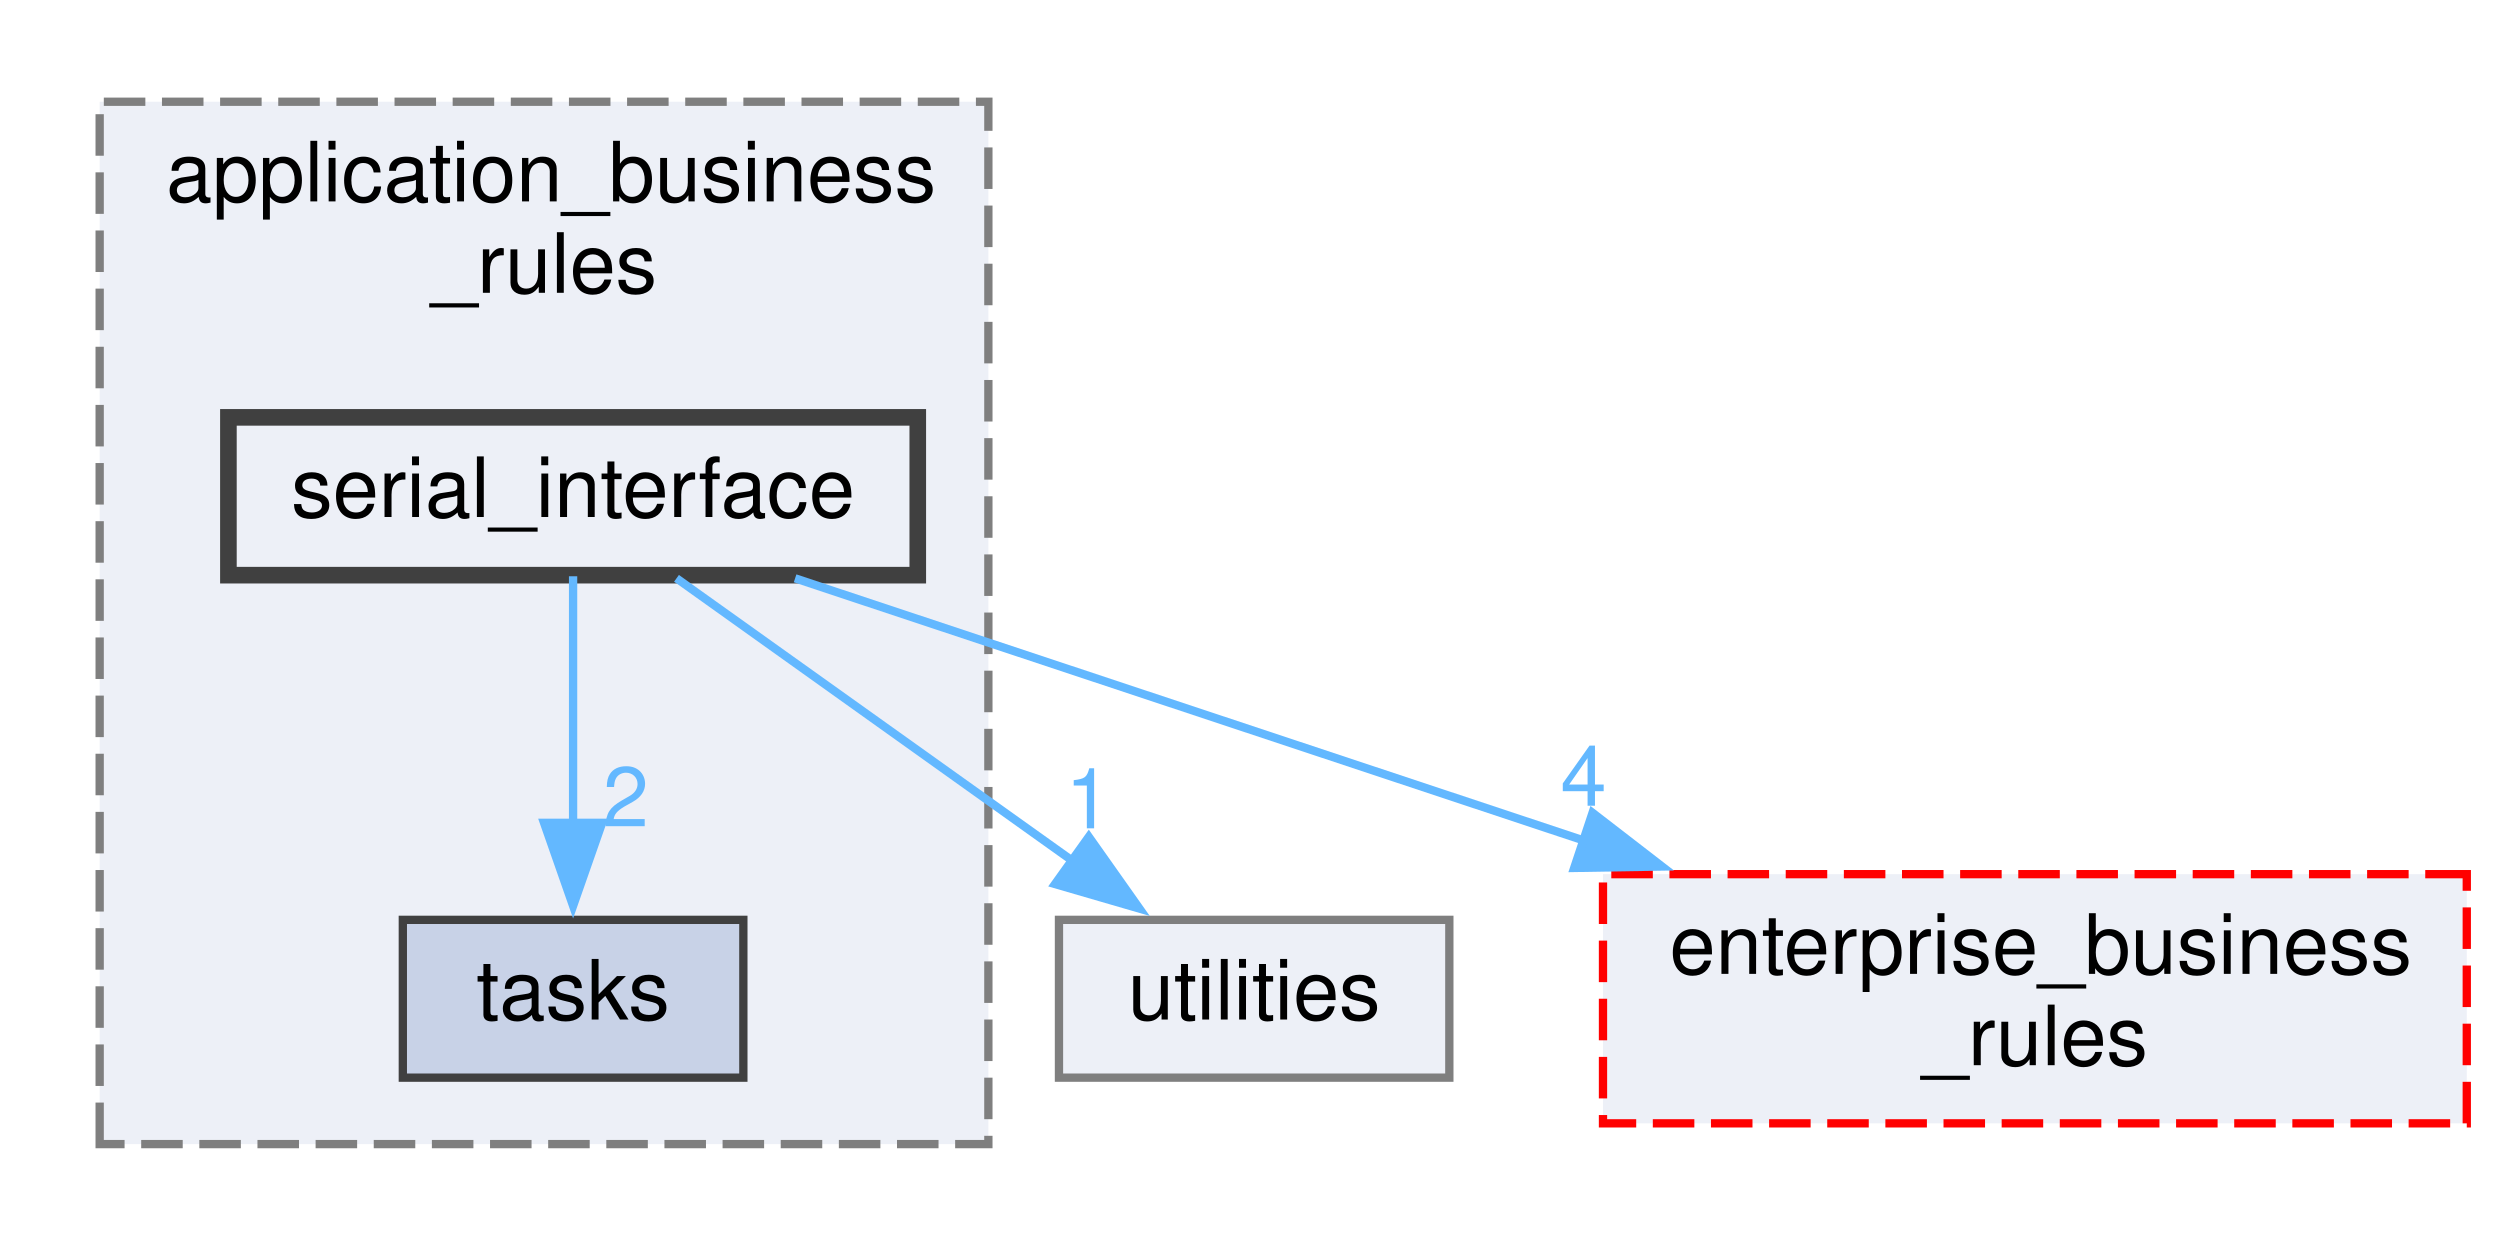
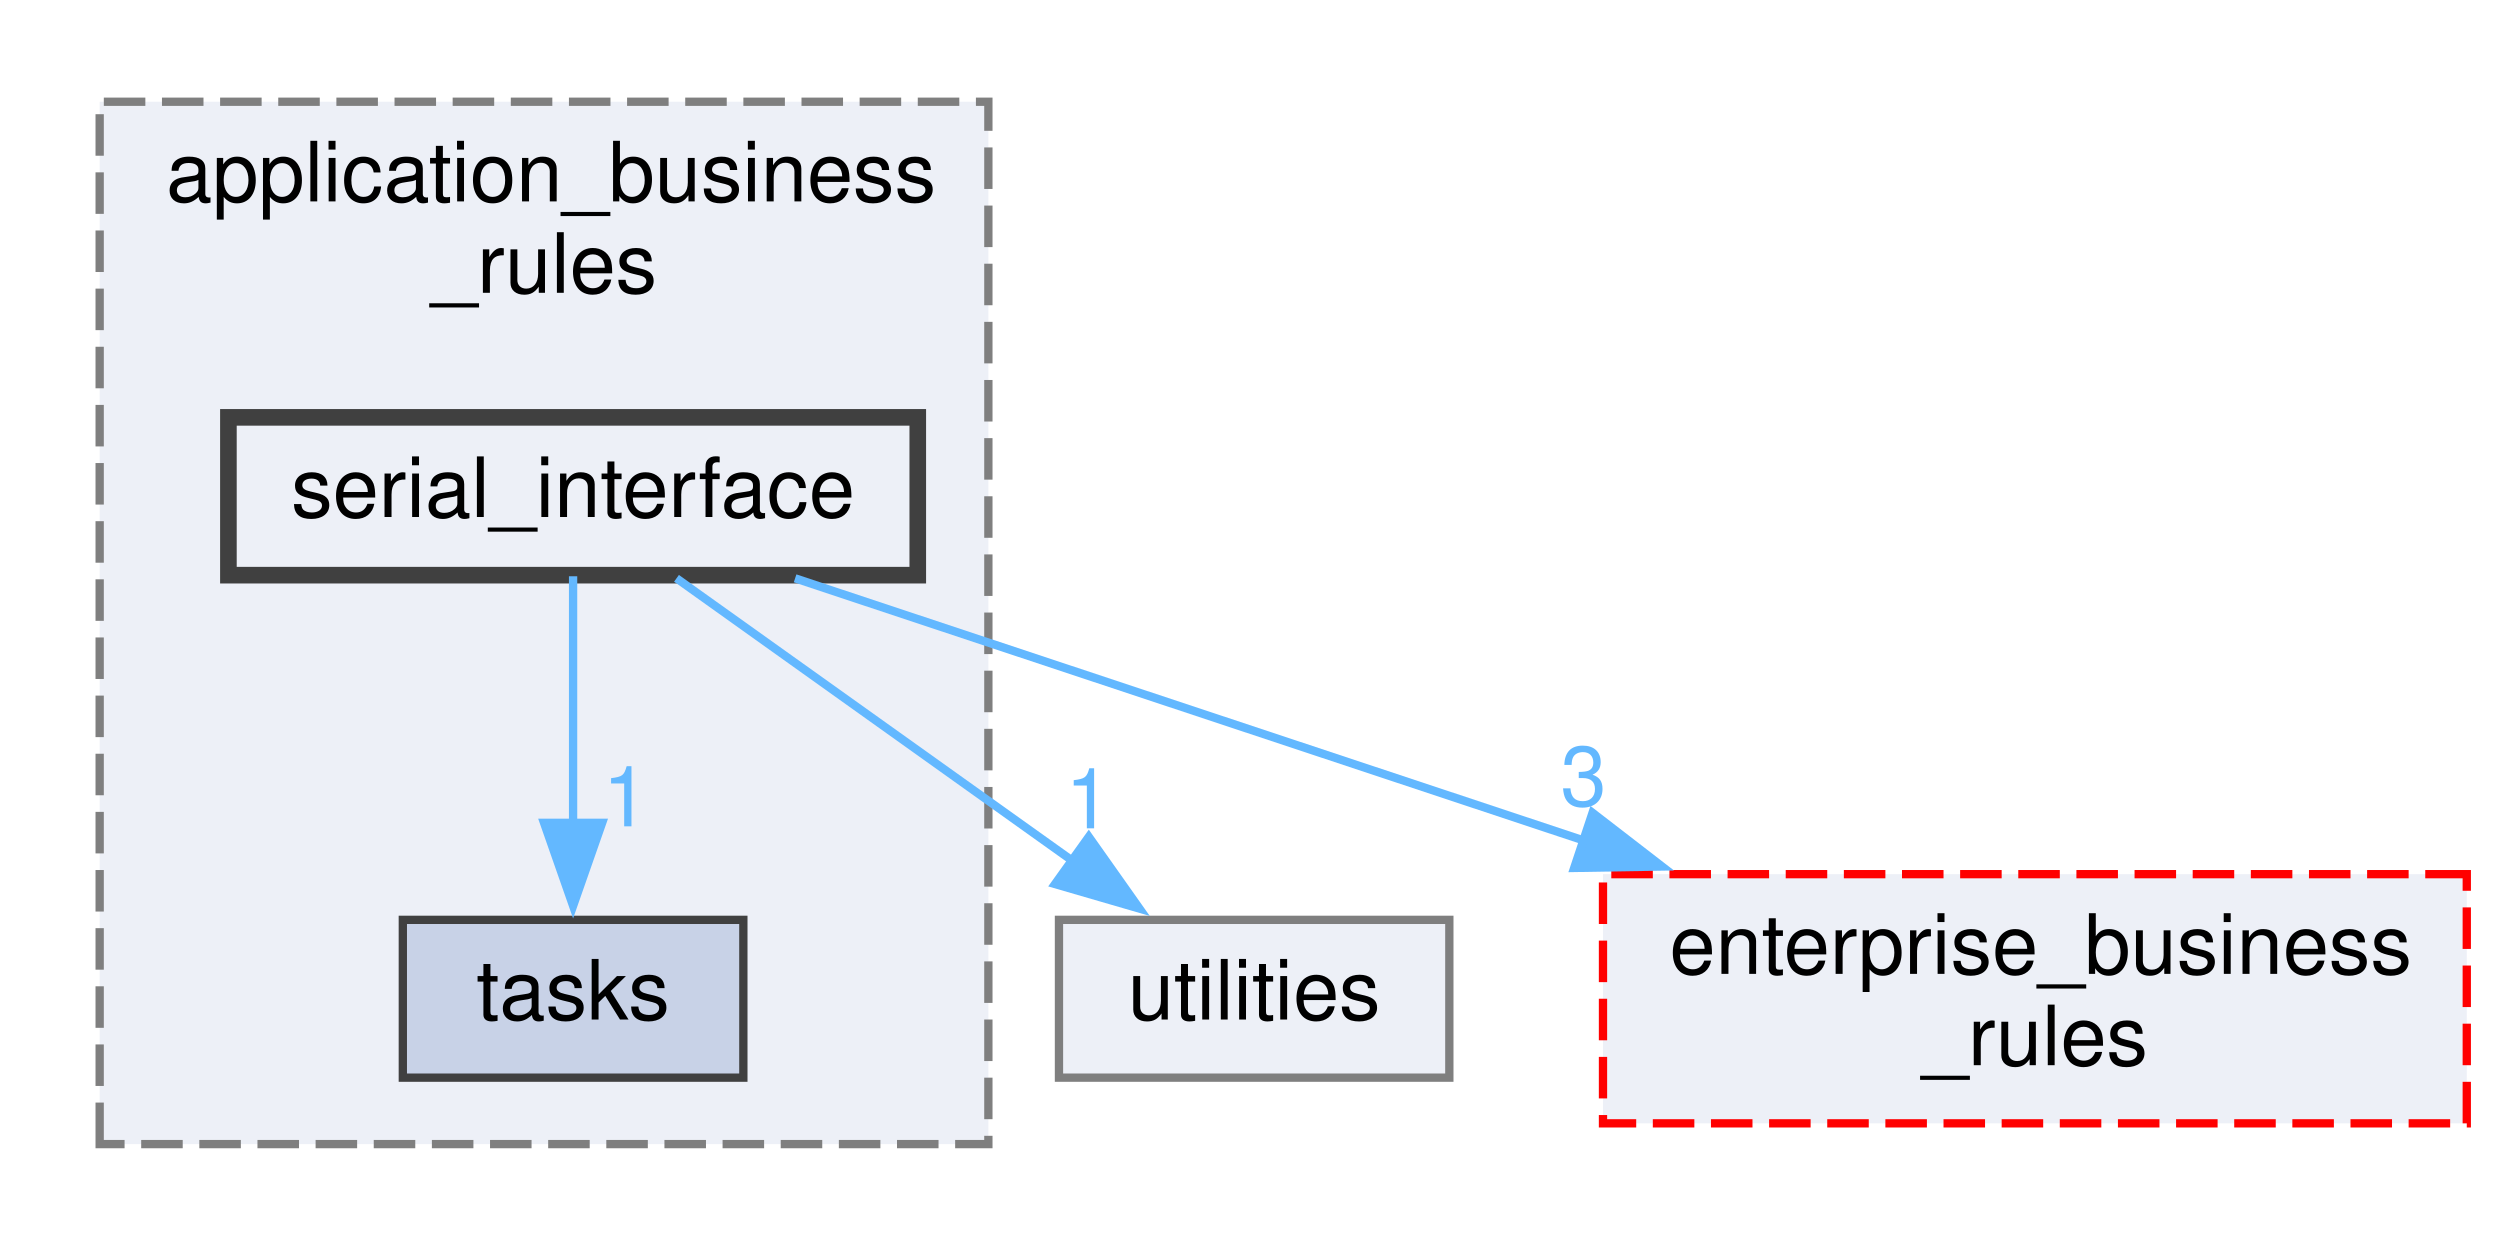
<svg xmlns="http://www.w3.org/2000/svg" xmlns:xlink="http://www.w3.org/1999/xlink" width="301pt" height="150pt" viewBox="0.00 0.00 301.00 149.50">
  <g id="graph0" class="graph" transform="scale(1 1) rotate(0) translate(4 145.5)">
    <g id="clust1" class="cluster">
      <g id="a_clust1">
        <a xlink:href="dir_6dbb42d2342d9d7292a192bc1d024acc.xhtml" target="_top" xlink:title="Package Application Business Rules.">
          <polygon fill="#edf0f7" stroke="#7f7f7f" stroke-dasharray="5,2" points="8,-8 8,-133.5 115,-133.5 115,-8 8,-8" />
          <text text-anchor="start" x="16" y="-121.5" font-family="Helvetica,sans-Serif" font-size="10.00">application_business</text>
          <text text-anchor="middle" x="61.5" y="-110.5" font-family="Helvetica,sans-Serif" font-size="10.00">_rules</text>
        </a>
      </g>
    </g>
    <g id="node1" class="node">
      <g id="a_node1">
        <a xlink:href="dir_dab382b21b73aae3d74d7668eeeacf78.xhtml" target="_top" xlink:title="tasks">
          <polygon fill="#c8d2e7" stroke="#404040" points="85.5,-35 44.5,-35 44.5,-16 85.5,-16 85.5,-35" />
          <text text-anchor="middle" x="65" y="-23" font-family="Helvetica,sans-Serif" font-size="10.00">tasks</text>
        </a>
      </g>
    </g>
    <g id="node2" class="node">
      <g id="a_node2">
        <a xlink:href="dir_17a6007a5c84c34f300c622be50c188b.xhtml" target="_top" xlink:title="serial_interface">
          <polygon fill="#edf0f7" stroke="#404040" stroke-width="2" points="106.5,-95.5 23.5,-95.5 23.5,-76.5 106.5,-76.5 106.5,-95.5" />
          <text text-anchor="middle" x="65" y="-83.5" font-family="Helvetica,sans-Serif" font-size="10.00">serial_interface</text>
        </a>
      </g>
    </g>
    <g id="edge3" class="edge">
      <path fill="none" stroke="#63b8ff" d="M65,-76.37C65,-68.5 65,-56.6 65,-46.39" />
      <polygon fill="#63b8ff" stroke="#63b8ff" points="68.5,-46.68 65,-36.68 61.5,-46.68 68.5,-46.68" />
      <g id="a_edge3-headlabel">
-         <a xlink:href="dir_000012_000017.xhtml" target="_top" xlink:title="2">
-           <text text-anchor="middle" x="71.34" y="-46.26" font-family="Helvetica,sans-Serif" font-size="10.00" fill="#63b8ff">2</text>
+         <a xlink:href="dir_000012_000017.xhtml" target="_top" xlink:title="1">
+           <text text-anchor="middle" x="71.34" y="-46.26" font-family="Helvetica,sans-Serif" font-size="10.00" fill="#63b8ff">1</text>
        </a>
      </g>
    </g>
    <g id="node3" class="node">
      <g id="a_node3">
        <a xlink:href="dir_3a2f33b0f26bc6229d595c2c354e6333.xhtml" target="_top" xlink:title="Package Utilities.">
          <polygon fill="#edf0f7" stroke="#7f7f7f" points="170.5,-35 123.5,-35 123.5,-16 170.5,-16 170.5,-35" />
          <text text-anchor="middle" x="147" y="-23" font-family="Helvetica,sans-Serif" font-size="10.00">utilities</text>
        </a>
      </g>
    </g>
    <g id="edge1" class="edge">
      <path fill="none" stroke="#63b8ff" d="M77.45,-76.12C90.1,-67.1 109.93,-52.95 125.19,-42.06" />
      <polygon fill="#63b8ff" stroke="#63b8ff" points="127.09,-45 133.2,-36.35 123.02,-39.31 127.09,-45" />
      <g id="a_edge1-headlabel">
        <a xlink:href="dir_000012_000024.xhtml" target="_top" xlink:title="1">
          <text text-anchor="middle" x="127.04" y="-46.02" font-family="Helvetica,sans-Serif" font-size="10.00" fill="#63b8ff">1</text>
        </a>
      </g>
    </g>
    <g id="node4" class="node">
      <g id="a_node4">
        <a xlink:href="dir_71046b38222792489c3876836d4fbdbc.xhtml" target="_top" xlink:title="Package Enterprise Business Rules.">
          <polygon fill="#edf0f7" stroke="red" stroke-dasharray="5,2" points="293,-40.5 189,-40.5 189,-10.5 293,-10.5 293,-40.5" />
          <text text-anchor="start" x="197" y="-28.5" font-family="Helvetica,sans-Serif" font-size="10.00">enterprise_business</text>
          <text text-anchor="middle" x="241" y="-17.5" font-family="Helvetica,sans-Serif" font-size="10.00">_rules</text>
        </a>
      </g>
    </g>
    <g id="edge2" class="edge">
      <path fill="none" stroke="#63b8ff" d="M91.73,-76.12C116.85,-67.77 155.19,-55.02 186.72,-44.54" />
      <polygon fill="#63b8ff" stroke="#63b8ff" points="187.74,-47.89 196.12,-41.42 185.53,-41.25 187.74,-47.89" />
      <g id="a_edge2-headlabel">
-         <a xlink:href="dir_000012_000006.xhtml" target="_top" xlink:title="4">
-           <text text-anchor="middle" x="186.66" y="-48.74" font-family="Helvetica,sans-Serif" font-size="10.00" fill="#63b8ff">4</text>
+         <a xlink:href="dir_000012_000006.xhtml" target="_top" xlink:title="3">
+           <text text-anchor="middle" x="186.66" y="-48.74" font-family="Helvetica,sans-Serif" font-size="10.00" fill="#63b8ff">3</text>
        </a>
      </g>
    </g>
  </g>
</svg>
